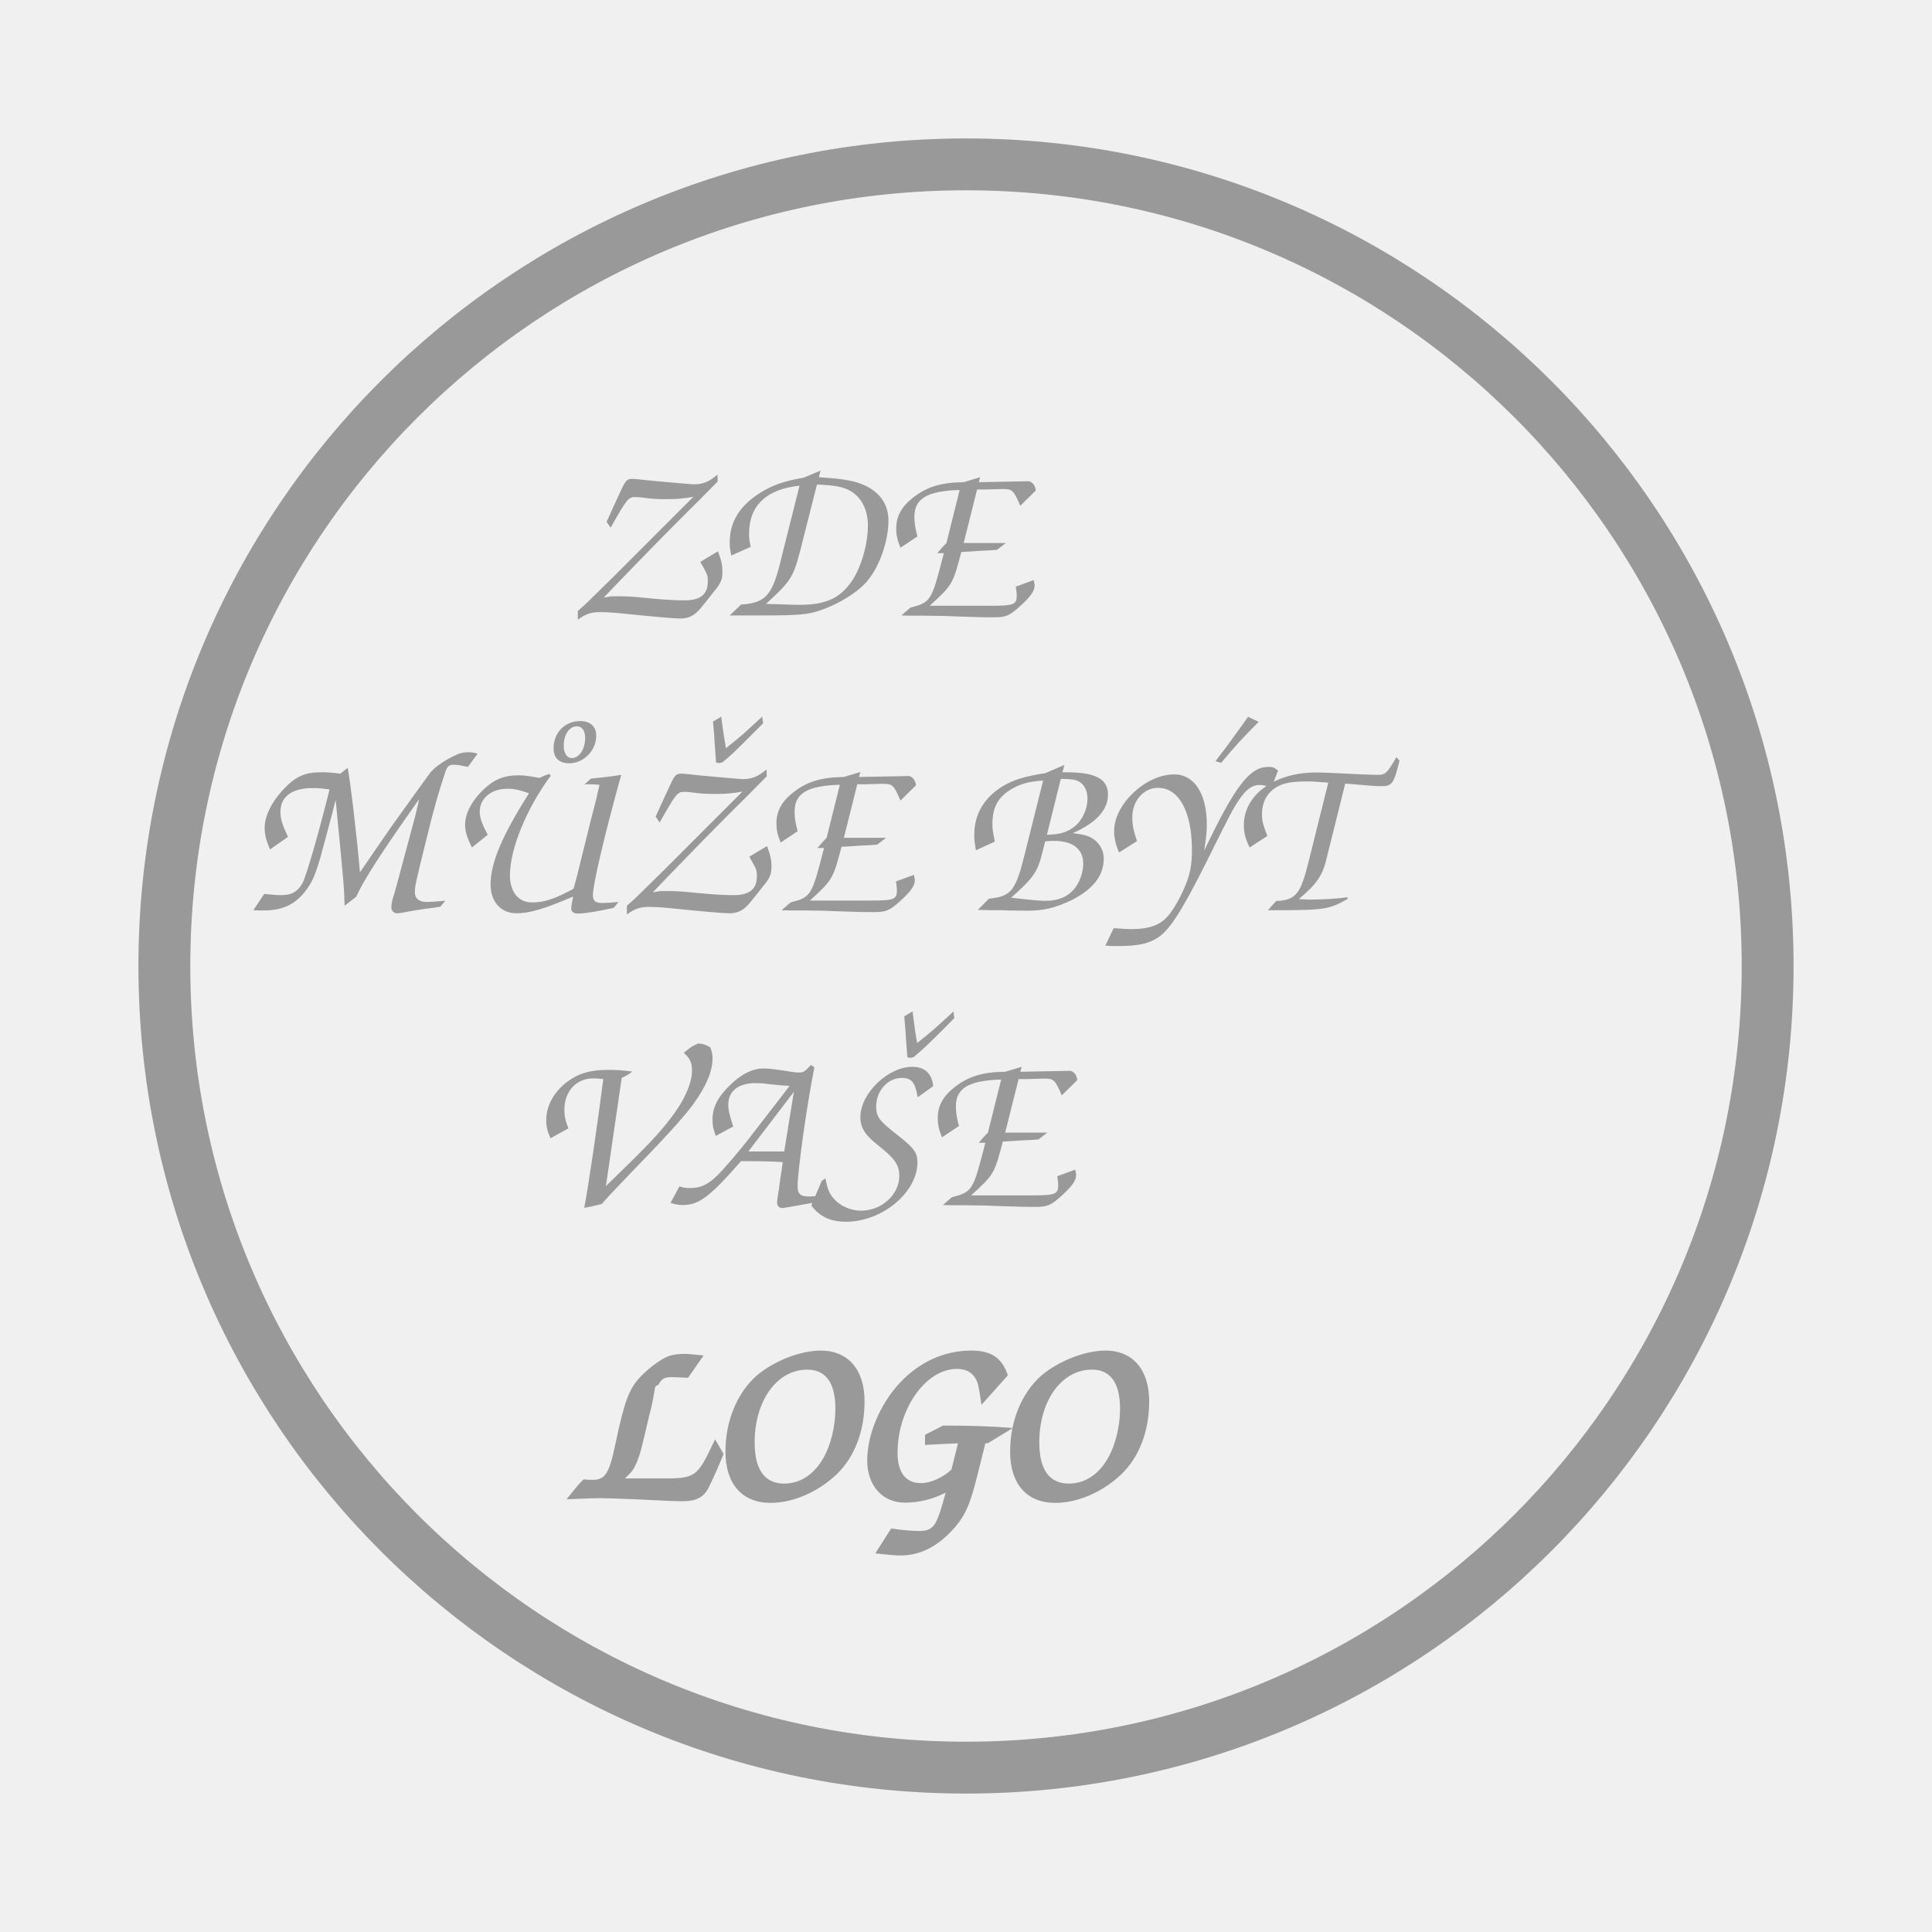
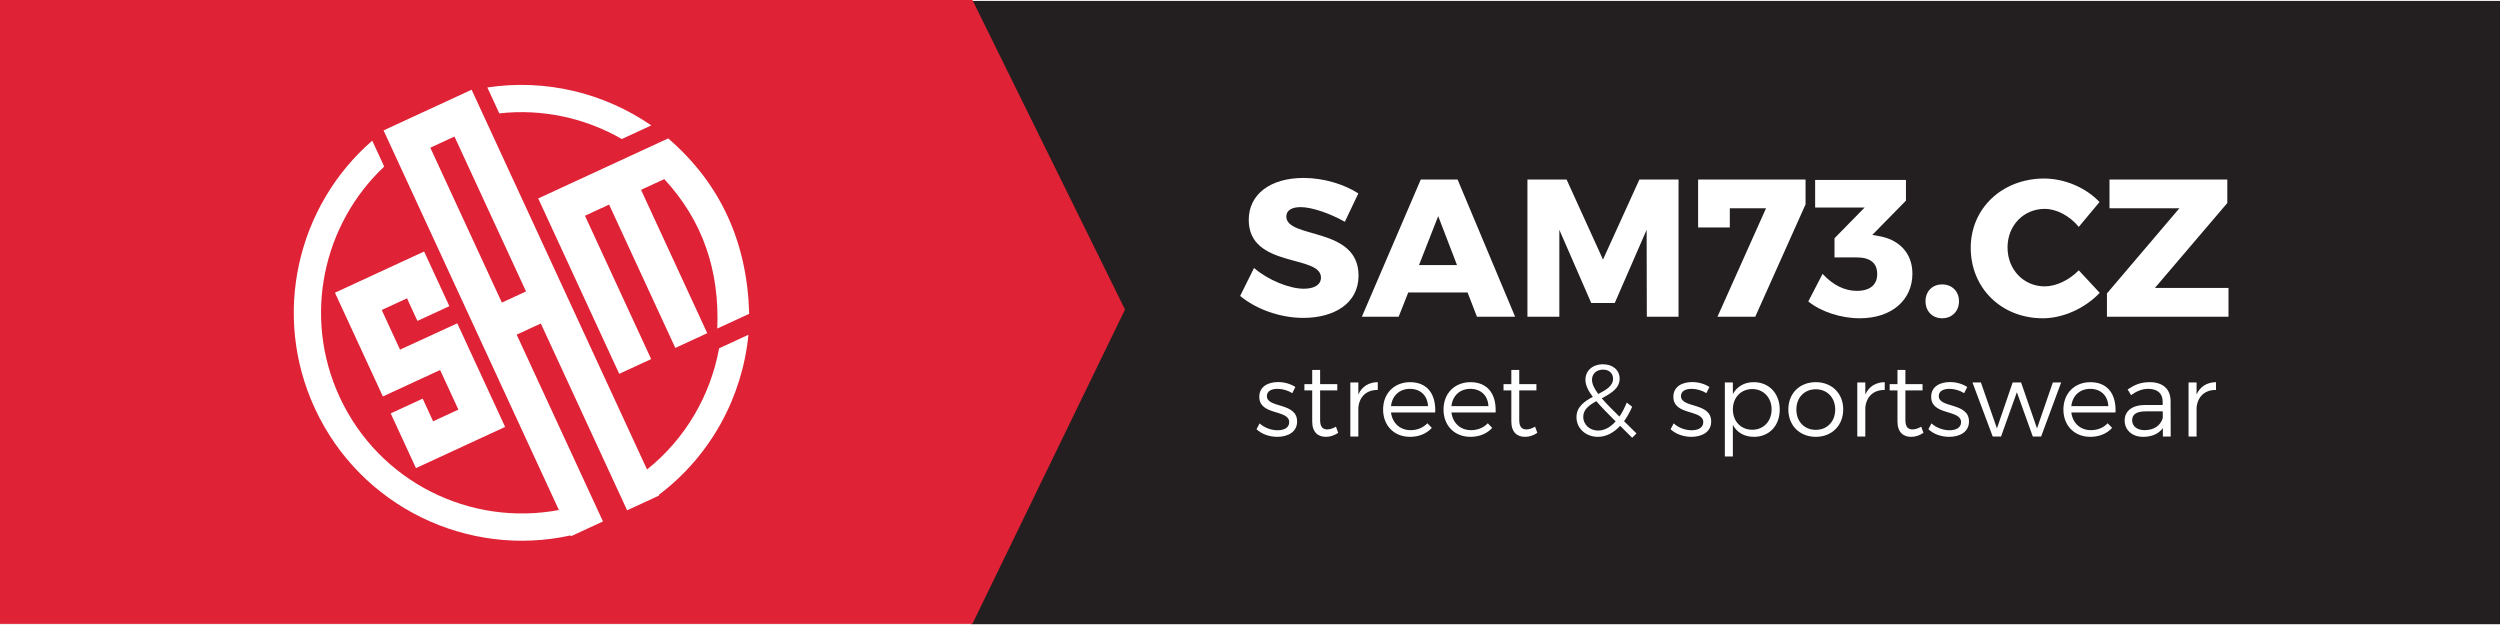
- <svg xmlns="http://www.w3.org/2000/svg" width="285.674mm" height="285.674mm" viewBox="0 0 1012.23 1012.23" id="svg2" version="1.1">
-   <defs id="defs4">
-     <clipPath id="clipPath4150" clipPathUnits="userSpaceOnUse">
-       <path id="path4152" d="m 0,1296 1296,0 L 1296,0 0,0 0,1296 Z" />
+ <svg xmlns="http://www.w3.org/2000/svg" id="svg5602" version="1.1" viewBox="0 0 204.386 51.026" height="51.026mm" width="204.386mm">
+   <defs id="defs5596">
+     <clipPath clipPathUnits="userSpaceOnUse" id="clipPath5626">
+       <path d="M 131.264,225.32 H 710.626 V 369.962 H 131.264 Z" id="path5624" />
+     </clipPath>
+     <clipPath clipPathUnits="userSpaceOnUse" id="clipPath5654">
+       <path d="M 131.264,225.32 H 710.626 V 369.962 H 131.264 Z" id="path5652" />
+     </clipPath>
+     <clipPath clipPathUnits="userSpaceOnUse" id="clipPath5678">
+       <path d="M 131.264,225.32 H 710.626 V 369.962 H 131.264 Z" id="path5676" />
+     </clipPath>
+     <clipPath clipPathUnits="userSpaceOnUse" id="clipPath5742">
+       <path d="M 131.264,225.32 H 710.626 V 369.962 H 131.264 Z" id="path5740" />
    </clipPath>
  </defs>
-   <g id="layer1" transform="translate(742.8767,-26.2472)">
-     <circle style="fill:none;fill-opacity:1;stroke:#999999;stroke-width:27.172;stroke-linecap:round;stroke-linejoin:round;stroke-miterlimit:2.8;stroke-dasharray:none;stroke-dashoffset:0;stroke-opacity:1" id="path4148" cx="-236.762" cy="532.362" r="420" />
-     <text xml:space="preserve" style="font-style:normal;font-variant:normal;font-weight:normal;font-stretch:normal;font-size:123.559px;line-height:125%;font-family:'Comic Sans MS';-inkscape-font-specification:'Comic Sans MS';text-align:center;letter-spacing:0px;word-spacing:0px;text-anchor:middle;fill:#999999;fill-opacity:1;stroke:none;stroke-width:27.172;stroke-linecap:butt;stroke-linejoin:miter;stroke-opacity:1;stroke-miterlimit:2.8;stroke-dasharray:none;" x="-231.81" y="348.694" id="text4150">
-       <tspan id="tspan4152" x="-231.81" y="348.694">ZDE</tspan>
-       <tspan x="-231.81" y="503.143" id="tspan4156">MŮŽE BÝT</tspan>
-       <tspan x="-231.81" y="657.592" id="tspan4154">VAŠE</tspan>
-       <tspan x="-231.81" y="812.04" id="tspan4158" style="font-style:normal;font-variant:normal;font-weight:bold;font-stretch:normal;font-family:'Comic Sans MS';-inkscape-font-specification:'Comic Sans MS Bold';stroke-width:27.172;stroke-miterlimit:2.8;stroke-dasharray:none;fill:#999999;">LOGO</tspan>
-     </text>
+   <g transform="translate(-3.640263,-123.3201)" id="layer1">
+     <g id="g5612" transform="matrix(0.3527778,0,0,-0.3527778,-42.66665,253.8341)">
+       <path d="M 356.278,225.319 H 710.626 V 369.735 H 356.278 Z" style="fill:#231f20;fill-opacity:1;fill-rule:nonzero;stroke:none" id="path5614" />
+       <g id="g5616" transform="translate(131.2637,369.9607)">
+         <path d="M 0,0 V -144.572 H 225.35 L 260.715,-71.734 225.35,0 Z" style="fill:#df2235;fill-opacity:1;fill-rule:nonzero;stroke:none" id="path5618" />
+       </g>
+       <g id="g5620">
+         <g id="g5622" clip-path="url(#clipPath5626)">
+           <g id="g5628" transform="translate(297.4868,293.82)">
+             <path d="m 0,0 c 0.55,13.319 -3.269,24.883 -12.278,34.634 l -5.387,-2.486 15.343,-33.223 -7.399,-3.416 -15.347,33.219 -5.594,-2.583 15.343,-33.221 -7.401,-3.416 -18.775,40.645 c 2.047,0.949 27.757,12.821 27.757,12.821 l 2.366,1.094 C 0.869,33.508 6.946,19.871 7.4,3.419 4.932,2.279 2.468,1.136 0,0 m -64.23,-9.609 4.238,-9.175 -5.857,-2.707 -2.424,5.25 -7.408,-3.42 5.856,-12.681 c 6.892,3.186 13.782,6.366 20.664,9.548 l -11.09,24.008 -13.267,-6.1 -4.242,9.185 5.856,2.704 2.417,-5.236 7.401,3.419 -5.85,12.67 C -74.818,14.674 -81.71,11.493 -88.603,8.308 l 11.108,-24.044 c 4.435,2.047 8.841,4.083 13.265,6.127 m 14.313,15.626 5.598,2.587 -16.584,35.896 -5.595,-2.588 z m 9.028,-4.846 -5.596,-2.584 20,-43.291 c -2.479,-1.146 -4.943,-2.287 -7.412,-3.425 l -0.084,0.191 c -23.7,-5.24 -48.681,6.504 -59.28,29.446 -10.093,21.85 -3.999,47.03 13.301,62.032 l 2.774,-6.005 C -91.366,24.216 -96.137,2.802 -87.527,-15.84 c 9.131,-19.759 30.369,-30.079 50.823,-26.21 l -40.633,87.97 c 6.803,3.143 13.604,6.286 20.407,9.426 l 40.653,-88.009 c 8.901,7.115 14.723,17.18 16.696,28.084 l 6.803,3.142 C 5.807,-15.933 -1.568,-29.533 -13.56,-38.546 l 0.072,-0.158 c -2.467,-1.137 -4.932,-2.276 -7.402,-3.416 z m -12.396,54.698 c 13.428,2.052 27.038,-1.236 37.988,-8.791 l -6.818,-3.157 c -8.502,4.899 -18.458,7.059 -28.397,5.945 z" style="fill:#ffffff;fill-opacity:1;fill-rule:nonzero;stroke:none" id="path5630" />
+           </g>
+           <g id="g5632" transform="translate(432.6729,321.9641)">
+             <path d="m 0,0 c -1.996,0 -3.311,-0.726 -3.311,-2.177 0,-5.262 16.737,-2.268 16.737,-13.698 0,-6.486 -5.715,-9.797 -12.791,-9.797 -5.307,0 -10.841,1.95 -14.651,5.08 l 3.221,6.486 c 3.266,-2.812 8.209,-4.808 11.522,-4.808 2.448,0 3.99,0.907 3.99,2.585 0,5.397 -16.737,2.132 -16.737,13.381 0,5.941 5.035,9.706 12.7,9.706 4.673,0 9.389,-1.452 12.7,-3.583 L 10.25,-3.402 C 6.895,-1.497 2.63,0 0,0" style="fill:#ffffff;fill-opacity:1;fill-rule:nonzero;stroke:none" id="path5634" />
+           </g>
+         </g>
+       </g>
+       <g id="g5636" transform="translate(471.3623,302.1887)">
+         <path d="m 0,0 h -13.743 l -2.223,-5.625 h -8.526 l 13.651,31.795 h 8.528 L 11.021,-5.625 H 2.177 Z M -2.449,6.35 -6.804,17.689 -11.248,6.35 Z" style="fill:#ffffff;fill-opacity:1;fill-rule:nonzero;stroke:none" id="path5638" />
+       </g>
+       <g id="g5640" transform="translate(494.3115,328.3591)">
+         <path d="M 0,0 8.437,-18.551 16.873,0 h 9.071 V -31.795 H 18.596 L 18.551,-11.656 11.158,-28.62 H 5.715 l -7.393,16.964 V -31.795 H -9.072 V 0 Z" style="fill:#ffffff;fill-opacity:1;fill-rule:nonzero;stroke:none" id="path5642" />
+       </g>
+       <g id="g5644" transform="translate(549.6914,328.3591)">
+         <path d="m 0,0 v -5.76 l -11.657,-26.035 h -8.753 l 11.248,25.128 h -8.391 v -4.445 h -7.348 V 0 Z" style="fill:#ffffff;fill-opacity:1;fill-rule:nonzero;stroke:none" id="path5646" />
+       </g>
+       <g id="g5648">
+         <g id="g5650" clip-path="url(#clipPath5654)">
+           <g id="g5656" transform="translate(574.4551,306.5427)">
+             <path d="m 0,0 c 0,-6.078 -4.763,-10.341 -12.202,-10.341 -4.399,0 -9.025,1.541 -11.928,3.9 l 3.312,6.396 c 2.357,-2.586 5.125,-3.946 7.937,-3.946 3.083,0 4.762,1.451 4.716,3.946 0,2.54 -1.678,3.81 -4.716,3.81 h -5.172 V 8.21 l 6.986,7.121 h -11.476 v 6.395 H -1.497 V 16.918 L -9.299,8.981 -7.802,8.708 C -3.266,7.983 0,4.899 0,0" style="fill:#ffffff;fill-opacity:1;fill-rule:nonzero;stroke:none" id="path5658" />
+           </g>
+           <g id="g5660" transform="translate(585.25,300.1472)">
+             <path d="m 0,0 c 0,-2.313 -1.634,-3.946 -3.901,-3.946 -2.268,0 -3.856,1.633 -3.856,3.946 0,2.313 1.588,3.901 3.856,3.901 C -1.634,3.901 0,2.313 0,0" style="fill:#ffffff;fill-opacity:1;fill-rule:nonzero;stroke:none" id="path5662" />
+           </g>
+           <g id="g5664" transform="translate(605.1152,321.5554)">
+             <path d="m 0,0 c -4.898,0 -8.617,-3.855 -8.617,-8.935 0,-5.126 3.719,-9.026 8.617,-9.026 2.63,0 5.67,1.451 7.893,3.719 l 4.852,-5.216 c -3.4,-3.583 -8.481,-5.896 -13.199,-5.896 -9.569,0 -16.691,6.985 -16.691,16.328 0,9.162 7.303,16.057 17.009,16.057 4.717,0 9.661,-2.087 12.836,-5.444 L 7.893,-4.173 C 5.807,-1.633 2.768,0 0,0" style="fill:#ffffff;fill-opacity:1;fill-rule:nonzero;stroke:none" id="path5666" />
+           </g>
+         </g>
+       </g>
+       <g id="g5668" transform="translate(647.4316,328.3591)">
+         <path d="M 0,0 V -5.443 L -16.781,-25.127 H 0.272 v -6.668 h -28.167 v 5.398 l 16.783,19.73 H -27.305 V 0 Z" style="fill:#ffffff;fill-opacity:1;fill-rule:nonzero;stroke:none" id="path5670" />
+       </g>
+       <g id="g5672">
+         <g id="g5674" clip-path="url(#clipPath5678)">
+           <g id="g5680" transform="translate(427.3379,279.8484)">
+             <path d="m 0,0 c -1.405,0 -2.478,-0.5 -2.478,-1.691 0,-2.834 7.002,-1.381 7.002,-5.882 0,-2.454 -2.19,-3.549 -4.595,-3.549 -1.787,0 -3.621,0.619 -4.812,1.762 l 0.714,1.358 c 1.072,-1.001 2.691,-1.596 4.169,-1.596 1.477,0 2.667,0.572 2.69,1.834 0.073,3.048 -6.954,1.5 -6.929,5.93 0,2.382 2.07,3.406 4.357,3.406 1.5,0 2.953,-0.453 4.001,-1.144 L 3.405,-1 C 2.429,-0.381 1.167,0 0,0" style="fill:#ffffff;fill-opacity:1;fill-rule:nonzero;stroke:none" id="path5682" />
+           </g>
+           <g id="g5684" transform="translate(441.3867,269.655)">
+             <path d="M 0,0 C -0.881,-0.596 -1.834,-0.929 -2.834,-0.929 -4.668,-0.952 -6.026,0.143 -6.026,2.62 v 7.216 h -1.809 v 1.453 h 1.809 v 3.287 h 1.834 v -3.287 h 3.978 V 9.836 H -4.192 V 2.929 c 0,-1.525 0.595,-2.143 1.667,-2.143 0.644,0.024 1.31,0.237 2.001,0.643 z" style="fill:#ffffff;fill-opacity:1;fill-rule:nonzero;stroke:none" id="path5686" />
+           </g>
+           <g id="g5688" transform="translate(450.5537,281.3962)">
+             <path d="m 0,0 v -1.81 c -2.644,0.048 -4.287,-1.596 -4.501,-4.12 v -6.669 h -1.857 v 12.527 h 1.857 V -2.857 C -3.667,-1.023 -2.118,-0.023 0,0" style="fill:#ffffff;fill-opacity:1;fill-rule:nonzero;stroke:none" id="path5690" />
+           </g>
+           <g id="g5692" transform="translate(463.8662,274.3698)">
+             <path d="m 0,0 h -10.241 c 0.308,-2.477 2.095,-4.096 4.549,-4.096 1.547,0 2.905,0.572 3.881,1.596 l 1.025,-1.071 c -1.192,-1.311 -2.953,-2.073 -5.049,-2.073 -3.691,0 -6.24,2.596 -6.24,6.335 0,3.74 2.571,6.312 6.216,6.335 C -1.811,7.026 0.189,4.24 0,0 m -1.667,1.478 c -0.119,2.428 -1.739,4.001 -4.192,4.001 -2.407,0 -4.12,-1.573 -4.382,-4.001 z" style="fill:#ffffff;fill-opacity:1;fill-rule:nonzero;stroke:none" id="path5694" />
+           </g>
+           <g id="g5696" transform="translate(477.8672,274.3698)">
+             <path d="m 0,0 h -10.24 c 0.308,-2.477 2.094,-4.096 4.548,-4.096 1.547,0 2.906,0.572 3.881,1.596 l 1.025,-1.071 c -1.192,-1.311 -2.953,-2.073 -5.048,-2.073 -3.692,0 -6.241,2.596 -6.241,6.335 0,3.74 2.573,6.312 6.216,6.335 C -1.811,7.026 0.19,4.24 0,0 m -1.667,1.478 c -0.119,2.428 -1.739,4.001 -4.192,4.001 -2.406,0 -4.12,-1.573 -4.381,-4.001 z" style="fill:#ffffff;fill-opacity:1;fill-rule:nonzero;stroke:none" id="path5698" />
+           </g>
+           <g id="g5700" transform="translate(487.5342,269.655)">
+             <path d="M 0,0 C -0.882,-0.596 -1.834,-0.929 -2.834,-0.929 -4.668,-0.952 -6.026,0.143 -6.026,2.62 v 7.216 h -1.809 v 1.453 h 1.809 v 3.287 h 1.834 v -3.287 h 3.977 V 9.836 H -4.192 V 2.929 c 0,-1.525 0.595,-2.143 1.667,-2.143 0.643,0.024 1.309,0.237 2.001,0.643 z" style="fill:#ffffff;fill-opacity:1;fill-rule:nonzero;stroke:none" id="path5702" />
+           </g>
+           <g id="g5704" transform="translate(509.5127,268.5124)">
+             <path d="M 0,0 -2.786,2.762 C -4.311,1.119 -6.072,0.214 -7.955,0.214 c -2.762,0 -4.954,1.929 -4.954,4.549 0,2.405 1.835,3.667 3.787,4.716 -1.143,1.5 -1.714,2.761 -1.714,3.977 0,2.071 1.644,3.571 4.072,3.571 2.31,0 3.859,-1.381 3.859,-3.334 0,-2.262 -2.049,-3.429 -4.145,-4.548 1.025,-1.191 2.382,-2.573 4.097,-4.24 0.619,0.906 1.19,2 1.691,3.24 L 0,7.191 C -0.548,5.93 -1.19,4.787 -1.882,3.834 L 1,1 Z m -3.835,3.786 c -1.856,1.858 -3.357,3.382 -4.477,4.692 -1.643,-0.906 -3.025,-1.929 -3.025,-3.596 0,-1.881 1.524,-3.215 3.453,-3.215 1.429,0 2.835,0.762 4.049,2.119 m -4.024,6.359 c 1.834,0.953 3.429,1.858 3.429,3.548 0,1.239 -0.905,2.097 -2.334,2.097 -1.548,0 -2.548,-1.024 -2.548,-2.334 0,-0.977 0.5,-2.025 1.453,-3.311" style="fill:#ffffff;fill-opacity:1;fill-rule:nonzero;stroke:none" id="path5706" />
+           </g>
+           <g id="g5708" transform="translate(523.2979,279.8484)">
+             <path d="m 0,0 c -1.405,0 -2.478,-0.5 -2.478,-1.691 0,-2.834 7.002,-1.381 7.002,-5.882 0,-2.454 -2.19,-3.549 -4.595,-3.549 -1.787,0 -3.62,0.619 -4.811,1.762 l 0.715,1.358 c 1.07,-1.001 2.689,-1.596 4.167,-1.596 1.477,0 2.668,0.572 2.69,1.834 0.073,3.048 -6.954,1.5 -6.929,5.93 0,2.382 2.072,3.406 4.358,3.406 1.501,0 2.952,-0.453 4.001,-1.144 L 3.405,-1 C 2.429,-0.381 1.167,0 0,0" style="fill:#ffffff;fill-opacity:1;fill-rule:nonzero;stroke:none" id="path5710" />
+           </g>
+           <g id="g5712" transform="translate(543.7061,275.0378)">
+             <path d="m 0,0 c 0,-3.717 -2.429,-6.312 -5.978,-6.312 -2.239,0 -3.954,1.024 -4.882,2.764 v -7.312 h -1.858 V 6.287 h 1.858 V 3.596 c 0.928,1.738 2.643,2.762 4.834,2.762 C -2.477,6.358 0,3.738 0,0 m -1.882,0.048 c 0,2.715 -1.858,4.715 -4.477,4.715 -2.644,0 -4.501,-1.976 -4.501,-4.715 0,-2.763 1.857,-4.716 4.501,-4.716 2.619,0 4.477,1.977 4.477,4.716" style="fill:#ffffff;fill-opacity:1;fill-rule:nonzero;stroke:none" id="path5714" />
+           </g>
+           <g id="g5716" transform="translate(558.4209,275.0847)">
+             <path d="m 0,0 c 0,-3.739 -2.643,-6.358 -6.358,-6.358 -3.74,0 -6.36,2.619 -6.36,6.358 0,3.716 2.62,6.312 6.36,6.312 C -2.643,6.312 0,3.716 0,0 m -10.859,-0.023 c 0,-2.811 1.856,-4.715 4.501,-4.715 2.62,0 4.501,1.904 4.501,4.715 0,2.762 -1.881,4.691 -4.501,4.691 -2.645,0 -4.501,-1.929 -4.501,-4.691" style="fill:#ffffff;fill-opacity:1;fill-rule:nonzero;stroke:none" id="path5718" />
+           </g>
+           <g id="g5720" transform="translate(568.04,281.3962)">
+             <path d="m 0,0 v -1.81 c -2.643,0.048 -4.286,-1.596 -4.501,-4.12 v -6.669 h -1.858 v 12.527 h 1.858 V -2.857 C -3.667,-1.023 -2.119,-0.023 0,0" style="fill:#ffffff;fill-opacity:1;fill-rule:nonzero;stroke:none" id="path5722" />
+           </g>
+           <g id="g5724" transform="translate(577.0176,269.655)">
+             <path d="M 0,0 C -0.882,-0.596 -1.834,-0.929 -2.834,-0.929 -4.668,-0.952 -6.025,0.143 -6.025,2.62 v 7.216 h -1.81 v 1.453 h 1.81 v 3.287 h 1.834 v -3.287 h 3.976 V 9.836 H -4.191 V 2.929 c 0,-1.525 0.594,-2.143 1.667,-2.143 0.642,0.024 1.309,0.237 2,0.643 z" style="fill:#ffffff;fill-opacity:1;fill-rule:nonzero;stroke:none" id="path5726" />
+           </g>
+           <g id="g5728" transform="translate(583.041,279.8484)">
+             <path d="m 0,0 c -1.405,0 -2.477,-0.5 -2.477,-1.691 0,-2.834 7.002,-1.381 7.002,-5.882 0,-2.454 -2.191,-3.549 -4.596,-3.549 -1.787,0 -3.62,0.619 -4.811,1.762 l 0.715,1.358 c 1.071,-1.001 2.69,-1.596 4.167,-1.596 1.478,0 2.667,0.572 2.691,1.834 0.072,3.048 -6.954,1.5 -6.93,5.93 0,2.382 2.072,3.406 4.358,3.406 1.5,0 2.953,-0.453 4.001,-1.144 L 3.406,-1 C 2.429,-0.381 1.167,0 0,0" style="fill:#ffffff;fill-opacity:1;fill-rule:nonzero;stroke:none" id="path5730" />
+           </g>
+         </g>
+       </g>
+       <g id="g5732" transform="translate(590.3271,281.3249)">
+         <path d="M 0,0 3.715,-10.646 7.359,0 H 9.313 L 13.003,-10.646 16.671,0 H 18.6 L 13.956,-12.527 H 12.027 L 8.335,-2.263 4.668,-12.527 H 2.738 L -1.953,0 Z" style="fill:#ffffff;fill-opacity:1;fill-rule:nonzero;stroke:none" id="path5734" />
+       </g>
+       <g id="g5736">
+         <g id="g5738" clip-path="url(#clipPath5742)">
+           <g id="g5744" transform="translate(621.5225,274.3698)">
+             <path d="m 0,0 h -10.241 c 0.309,-2.477 2.095,-4.096 4.549,-4.096 1.547,0 2.906,0.572 3.881,1.596 l 1.025,-1.071 c -1.192,-1.311 -2.953,-2.073 -5.049,-2.073 -3.691,0 -6.24,2.596 -6.24,6.335 0,3.74 2.572,6.312 6.216,6.335 C -1.811,7.026 0.189,4.24 0,0 m -1.667,1.478 c -0.119,2.428 -1.739,4.001 -4.192,4.001 -2.406,0 -4.12,-1.573 -4.382,-4.001 z" style="fill:#ffffff;fill-opacity:1;fill-rule:nonzero;stroke:none" id="path5746" />
+           </g>
+           <g id="g5748" transform="translate(632.499,268.7976)">
+             <path d="m 0,0 v 1.953 c -1,-1.357 -2.596,-2.025 -4.596,-2.025 -2.596,0 -4.263,1.644 -4.263,3.787 0,2.191 1.738,3.573 4.692,3.597 h 4.119 v 0.786 c 0,1.834 -1.141,2.953 -3.358,2.953 -1.381,0 -2.667,-0.524 -3.976,-1.452 l -0.787,1.309 c 1.62,1.071 2.977,1.692 5.121,1.692 3.096,0 4.811,-1.645 4.835,-4.312 L 1.812,0 Z m -0.024,4.312 v 1.523 h -3.905 c -2.097,0 -3.192,-0.643 -3.192,-2.049 0,-1.381 1.119,-2.308 2.882,-2.308 2.12,0 3.739,1.046 4.215,2.834" style="fill:#ffffff;fill-opacity:1;fill-rule:nonzero;stroke:none" id="path5750" />
+           </g>
+           <g id="g5752" transform="translate(644.8096,281.3962)">
+             <path d="m 0,0 v -1.81 c -2.644,0.048 -4.286,-1.596 -4.501,-4.12 v -6.669 h -1.858 v 12.527 h 1.858 V -2.857 C -3.667,-1.023 -2.119,-0.023 0,0" style="fill:#ffffff;fill-opacity:1;fill-rule:nonzero;stroke:none" id="path5754" />
+           </g>
+         </g>
+       </g>
+     </g>
  </g>
</svg>
